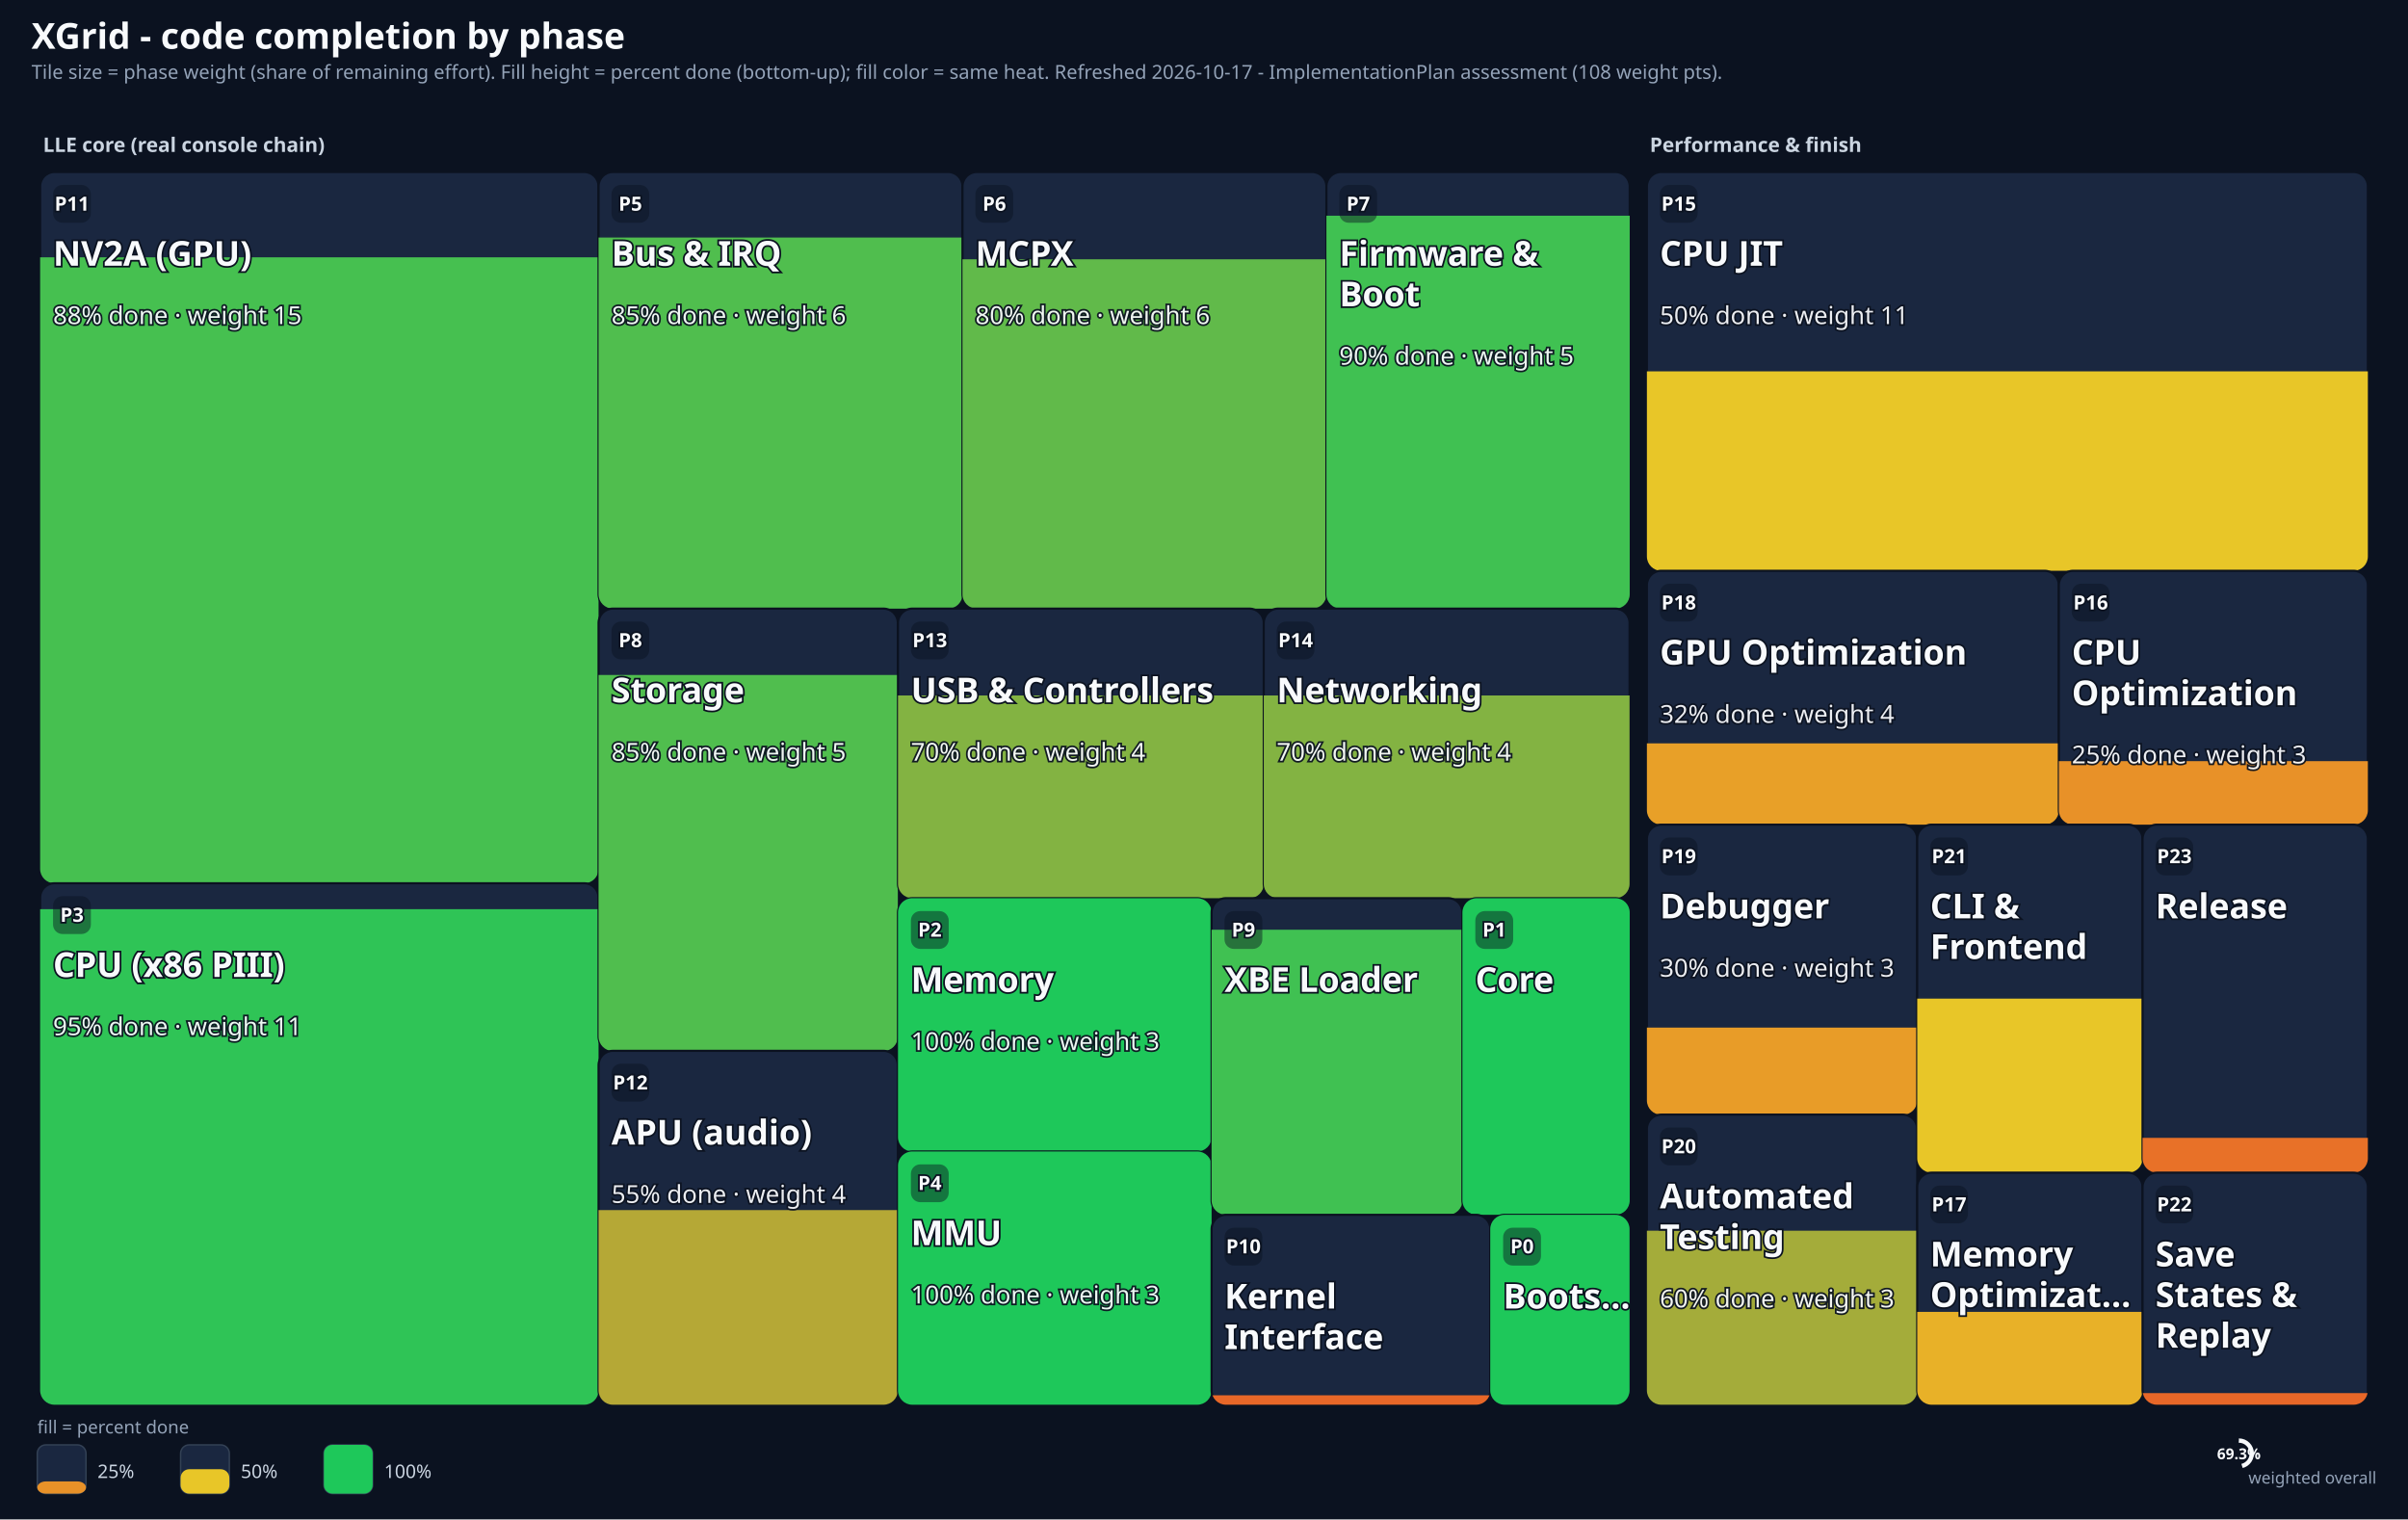
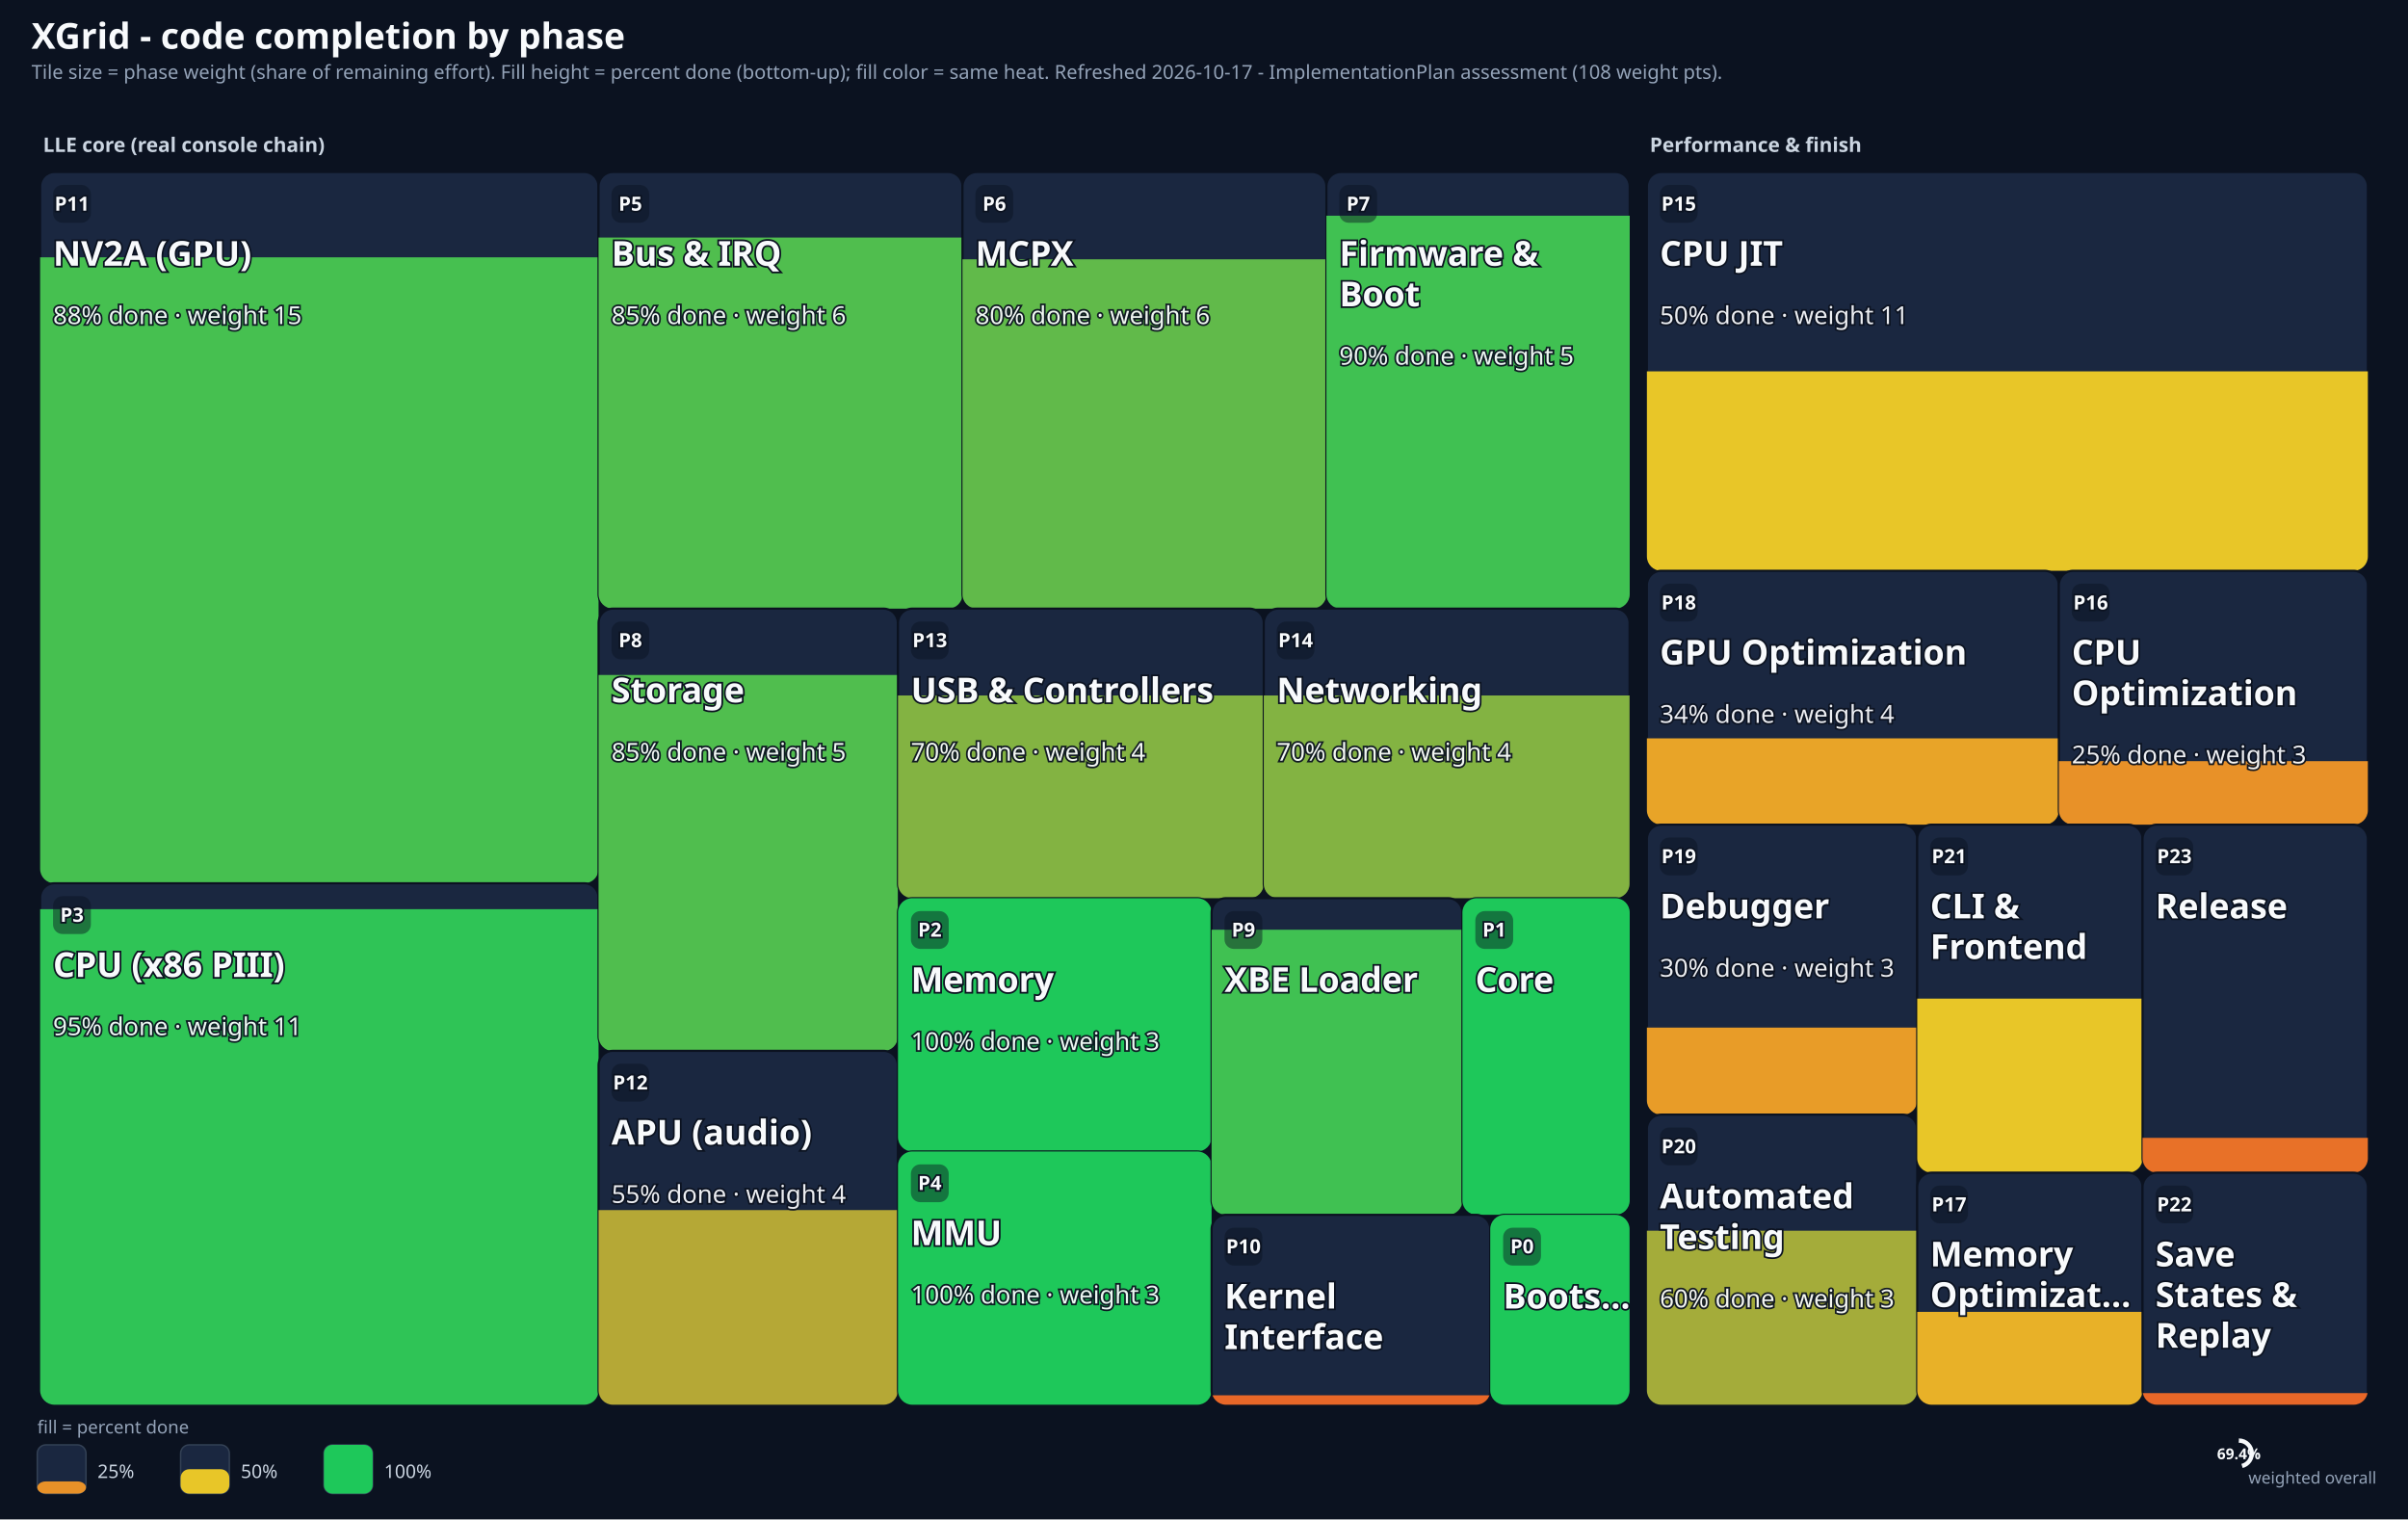
<svg xmlns="http://www.w3.org/2000/svg" width="1680" height="1060" viewBox="0 0 1680 1060" font-family="Segoe UI, Segoe UI Emoji, sans-serif">
  <rect width="1680" height="1060" fill="#0B1220" />
  <text x="22" y="34" font-size="25" font-weight="700" fill="#F8FAFC">XGrid - code completion by phase</text>
  <text x="22" y="55" font-size="13.5" fill="#94A3B8">Tile size = phase weight (share of remaining effort). Fill height = percent done (bottom-up); fill color = same heat. Refreshed 2026-10-17 - ImplementationPlan assessment (108 weight pts).</text>
  <text x="30" y="106" font-size="14" font-weight="700" fill="#CBD5E1">LLE core (real console chain)</text>
  <text x="1151" y="106" font-size="14" font-weight="700" fill="#CBD5E1">Performance &amp; finish</text>
  <g class="tile" data-p="11" data-name="NV2A (GPU)" data-done="88" data-weight="15">
    <defs>
      <clipPath id="clip11">
        <rect x="28" y="120" width="389.6" height="496.2" rx="10" />
      </clipPath>
    </defs>
    <rect x="28" y="120" width="389.6" height="496.2" rx="10" fill="#1A2740" stroke="#0B1220" stroke-width="1.5" />
    <g clip-path="url(#clip11)">
      <rect x="28" y="179.5" width="389.6" height="436.6" fill="#46C050" />
    </g>
    <rect x="37" y="129" width="26.4" height="26.4" rx="6.6" fill="rgba(11,18,32,0.45)" />
    <text x="50.2" y="147" font-size="13.7" font-weight="700" fill="#F8FAFC" stroke="#0B1220" stroke-width="2.4" paint-order="stroke" text-anchor="middle">P11</text>
    <text x="37" y="185.4" font-size="24" font-weight="700" fill="#F8FAFC" stroke="#0B1220" stroke-width="2.4" paint-order="stroke">NV2A (GPU)</text>
    <text x="37" y="226.1" font-size="17.3" opacity="0.94" fill="#F8FAFC" stroke="#0B1220" stroke-width="2.4" paint-order="stroke">88% done · weight 15</text>
  </g>
  <g class="tile" data-p="3" data-name="CPU (x86 PIII)" data-done="95" data-weight="11">
    <defs>
      <clipPath id="clip3">
        <rect x="28" y="616.2" width="389.6" height="363.8" rx="10" />
      </clipPath>
    </defs>
    <rect x="28" y="616.2" width="389.6" height="363.8" rx="10" fill="#1A2740" stroke="#0B1220" stroke-width="1.5" />
    <g clip-path="url(#clip3)">
      <rect x="28" y="634.3" width="389.6" height="345.7" fill="#2FC456" />
    </g>
    <rect x="37" y="625.2" width="26.4" height="26.4" rx="6.6" fill="rgba(11,18,32,0.45)" />
    <text x="50.2" y="643.1" font-size="13.7" font-weight="700" fill="#F8FAFC" stroke="#0B1220" stroke-width="2.4" paint-order="stroke" text-anchor="middle">P3</text>
    <text x="37" y="681.6" font-size="24" font-weight="700" fill="#F8FAFC" stroke="#0B1220" stroke-width="2.4" paint-order="stroke">CPU (x86 PIII)</text>
    <text x="37" y="722.2" font-size="17.3" opacity="0.94" fill="#F8FAFC" stroke="#0B1220" stroke-width="2.4" paint-order="stroke">95% done · weight 11</text>
  </g>
  <g class="tile" data-p="5" data-name="Bus &amp; IRQ" data-done="85" data-weight="6">
    <defs>
      <clipPath id="clip5">
        <rect x="417.6" y="120" width="253.9" height="304.6" rx="10" />
      </clipPath>
    </defs>
    <rect x="417.6" y="120" width="253.9" height="304.6" rx="10" fill="#1A2740" stroke="#0B1220" stroke-width="1.5" />
    <g clip-path="url(#clip5)">
      <rect x="417.6" y="165.7" width="253.9" height="258.9" fill="#50BE4E" />
    </g>
    <rect x="426.6" y="129" width="26.4" height="26.4" rx="6.6" fill="rgba(11,18,32,0.45)" />
    <text x="439.8" y="147" font-size="13.7" font-weight="700" fill="#F8FAFC" stroke="#0B1220" stroke-width="2.4" paint-order="stroke" text-anchor="middle">P5</text>
    <text x="426.6" y="185.4" font-size="24" font-weight="700" fill="#F8FAFC" stroke="#0B1220" stroke-width="2.4" paint-order="stroke">Bus &amp; IRQ</text>
    <text x="426.6" y="226.1" font-size="17.3" opacity="0.94" fill="#F8FAFC" stroke="#0B1220" stroke-width="2.4" paint-order="stroke">85% done · weight 6</text>
  </g>
  <g class="tile" data-p="6" data-name="MCPX" data-done="80" data-weight="6">
    <defs>
      <clipPath id="clip6">
        <rect x="671.5" y="120" width="253.9" height="304.6" rx="10" />
      </clipPath>
    </defs>
    <rect x="671.5" y="120" width="253.9" height="304.6" rx="10" fill="#1A2740" stroke="#0B1220" stroke-width="1.5" />
    <g clip-path="url(#clip6)">
      <rect x="671.5" y="180.9" width="253.9" height="243.7" fill="#61BA4A" />
    </g>
    <rect x="680.5" y="129" width="26.4" height="26.4" rx="6.6" fill="rgba(11,18,32,0.45)" />
    <text x="693.7" y="147" font-size="13.7" font-weight="700" fill="#F8FAFC" stroke="#0B1220" stroke-width="2.4" paint-order="stroke" text-anchor="middle">P6</text>
    <text x="680.5" y="185.4" font-size="24" font-weight="700" fill="#F8FAFC" stroke="#0B1220" stroke-width="2.4" paint-order="stroke">MCPX</text>
    <text x="680.5" y="226.1" font-size="17.3" opacity="0.94" fill="#F8FAFC" stroke="#0B1220" stroke-width="2.4" paint-order="stroke">80% done · weight 6</text>
  </g>
  <g class="tile" data-p="7" data-name="Firmware &amp; Boot" data-done="90" data-weight="5">
    <defs>
      <clipPath id="clip7">
        <rect x="925.4" y="120" width="211.6" height="304.6" rx="10" />
      </clipPath>
    </defs>
    <rect x="925.4" y="120" width="211.6" height="304.6" rx="10" fill="#1A2740" stroke="#0B1220" stroke-width="1.5" />
    <g clip-path="url(#clip7)">
      <rect x="925.4" y="150.5" width="211.6" height="274.1" fill="#40C152" />
    </g>
    <rect x="934.4" y="129" width="26.4" height="26.4" rx="6.6" fill="rgba(11,18,32,0.45)" />
    <text x="947.6" y="147" font-size="13.7" font-weight="700" fill="#F8FAFC" stroke="#0B1220" stroke-width="2.4" paint-order="stroke" text-anchor="middle">P7</text>
    <text x="934.4" y="185.4" font-size="24" font-weight="700" fill="#F8FAFC" stroke="#0B1220" stroke-width="2.4" paint-order="stroke">Firmware &amp;</text>
    <text x="934.4" y="213.7" font-size="24" font-weight="700" fill="#F8FAFC" stroke="#0B1220" stroke-width="2.4" paint-order="stroke">Boot</text>
    <text x="934.4" y="254.4" font-size="17.3" opacity="0.94" fill="#F8FAFC" stroke="#0B1220" stroke-width="2.4" paint-order="stroke">90% done · weight 5</text>
  </g>
  <g class="tile" data-p="8" data-name="Storage" data-done="85" data-weight="5">
    <defs>
      <clipPath id="clip8">
        <rect x="417.6" y="424.6" width="208.8" height="308.6" rx="10" />
      </clipPath>
    </defs>
    <rect x="417.6" y="424.6" width="208.8" height="308.6" rx="10" fill="#1A2740" stroke="#0B1220" stroke-width="1.5" />
    <g clip-path="url(#clip8)">
      <rect x="417.6" y="470.9" width="208.8" height="262.3" fill="#50BE4E" />
    </g>
    <rect x="426.6" y="433.6" width="26.4" height="26.4" rx="6.6" fill="rgba(11,18,32,0.45)" />
    <text x="439.8" y="451.5" font-size="13.7" font-weight="700" fill="#F8FAFC" stroke="#0B1220" stroke-width="2.4" paint-order="stroke" text-anchor="middle">P8</text>
    <text x="426.6" y="490" font-size="24" font-weight="700" fill="#F8FAFC" stroke="#0B1220" stroke-width="2.4" paint-order="stroke">Storage</text>
    <text x="426.6" y="530.7" font-size="17.3" opacity="0.94" fill="#F8FAFC" stroke="#0B1220" stroke-width="2.4" paint-order="stroke">85% done · weight 5</text>
  </g>
  <g class="tile" data-p="12" data-name="APU (audio)" data-done="55" data-weight="4">
    <defs>
      <clipPath id="clip12">
        <rect x="417.6" y="733.1" width="208.8" height="246.9" rx="10" />
      </clipPath>
    </defs>
    <rect x="417.6" y="733.1" width="208.8" height="246.9" rx="10" fill="#1A2740" stroke="#0B1220" stroke-width="1.5" />
    <g clip-path="url(#clip12)">
      <rect x="417.6" y="844.2" width="208.8" height="135.8" fill="#B5A836" />
    </g>
    <rect x="426.6" y="742.1" width="26.4" height="26.4" rx="6.6" fill="rgba(11,18,32,0.45)" />
    <text x="439.8" y="760.1" font-size="13.7" font-weight="700" fill="#F8FAFC" stroke="#0B1220" stroke-width="2.4" paint-order="stroke" text-anchor="middle">P12</text>
    <text x="426.6" y="798.5" font-size="24" font-weight="700" fill="#F8FAFC" stroke="#0B1220" stroke-width="2.4" paint-order="stroke">APU (audio)</text>
    <text x="426.6" y="839.2" font-size="17.3" opacity="0.94" fill="#F8FAFC" stroke="#0B1220" stroke-width="2.4" paint-order="stroke">55% done · weight 4</text>
  </g>
  <g class="tile" data-p="13" data-name="USB &amp; Controllers" data-done="70" data-weight="4">
    <defs>
      <clipPath id="clip13">
        <rect x="626.5" y="424.6" width="255.2" height="202" rx="10" />
      </clipPath>
    </defs>
    <rect x="626.5" y="424.6" width="255.2" height="202" rx="10" fill="#1A2740" stroke="#0B1220" stroke-width="1.5" />
    <g clip-path="url(#clip13)">
      <rect x="626.5" y="485.2" width="255.2" height="141.4" fill="#83B342" />
    </g>
    <rect x="635.5" y="433.6" width="26.4" height="26.4" rx="6.6" fill="rgba(11,18,32,0.45)" />
    <text x="648.7" y="451.5" font-size="13.7" font-weight="700" fill="#F8FAFC" stroke="#0B1220" stroke-width="2.4" paint-order="stroke" text-anchor="middle">P13</text>
    <text x="635.5" y="490" font-size="24" font-weight="700" fill="#F8FAFC" stroke="#0B1220" stroke-width="2.4" paint-order="stroke">USB &amp; Controllers</text>
    <text x="635.5" y="530.7" font-size="17.3" opacity="0.94" fill="#F8FAFC" stroke="#0B1220" stroke-width="2.4" paint-order="stroke">70% done · weight 4</text>
  </g>
  <g class="tile" data-p="14" data-name="Networking" data-done="70" data-weight="4">
    <defs>
      <clipPath id="clip14">
        <rect x="881.7" y="424.6" width="255.2" height="202" rx="10" />
      </clipPath>
    </defs>
    <rect x="881.7" y="424.6" width="255.2" height="202" rx="10" fill="#1A2740" stroke="#0B1220" stroke-width="1.5" />
    <g clip-path="url(#clip14)">
      <rect x="881.7" y="485.2" width="255.2" height="141.4" fill="#83B342" />
    </g>
    <rect x="890.7" y="433.6" width="26.4" height="26.4" rx="6.6" fill="rgba(11,18,32,0.45)" />
    <text x="903.9" y="451.5" font-size="13.7" font-weight="700" fill="#F8FAFC" stroke="#0B1220" stroke-width="2.4" paint-order="stroke" text-anchor="middle">P14</text>
    <text x="890.7" y="490" font-size="24" font-weight="700" fill="#F8FAFC" stroke="#0B1220" stroke-width="2.4" paint-order="stroke">Networking</text>
    <text x="890.7" y="530.7" font-size="17.3" opacity="0.94" fill="#F8FAFC" stroke="#0B1220" stroke-width="2.4" paint-order="stroke">70% done · weight 4</text>
  </g>
  <g class="tile" data-p="2" data-name="Memory" data-done="100" data-weight="3">
    <defs>
      <clipPath id="clip2">
        <rect x="626.5" y="626.6" width="218.8" height="176.7" rx="10" />
      </clipPath>
    </defs>
    <rect x="626.5" y="626.6" width="218.8" height="176.7" rx="10" fill="#1A2740" stroke="#0B1220" stroke-width="1.5" />
    <g clip-path="url(#clip2)">
      <rect x="626.5" y="626.6" width="218.8" height="176.7" fill="#1EC85A" />
    </g>
    <rect x="635.5" y="635.6" width="26.4" height="26.4" rx="6.6" fill="rgba(11,18,32,0.45)" />
    <text x="648.7" y="653.5" font-size="13.7" font-weight="700" fill="#F8FAFC" stroke="#0B1220" stroke-width="2.4" paint-order="stroke" text-anchor="middle">P2</text>
    <text x="635.5" y="692" font-size="24" font-weight="700" fill="#F8FAFC" stroke="#0B1220" stroke-width="2.4" paint-order="stroke">Memory</text>
    <text x="635.5" y="732.6" font-size="17.3" opacity="0.94" fill="#F8FAFC" stroke="#0B1220" stroke-width="2.4" paint-order="stroke">100% done · weight 3</text>
  </g>
  <g class="tile" data-p="4" data-name="MMU" data-done="100" data-weight="3">
    <defs>
      <clipPath id="clip4">
        <rect x="626.5" y="803.3" width="218.8" height="176.7" rx="10" />
      </clipPath>
    </defs>
    <rect x="626.5" y="803.3" width="218.8" height="176.7" rx="10" fill="#1A2740" stroke="#0B1220" stroke-width="1.5" />
    <g clip-path="url(#clip4)">
      <rect x="626.5" y="803.3" width="218.8" height="176.7" fill="#1EC85A" />
    </g>
    <rect x="635.5" y="812.3" width="26.4" height="26.4" rx="6.6" fill="rgba(11,18,32,0.45)" />
    <text x="648.7" y="830.2" font-size="13.7" font-weight="700" fill="#F8FAFC" stroke="#0B1220" stroke-width="2.4" paint-order="stroke" text-anchor="middle">P4</text>
    <text x="635.5" y="868.7" font-size="24" font-weight="700" fill="#F8FAFC" stroke="#0B1220" stroke-width="2.4" paint-order="stroke">MMU</text>
    <text x="635.5" y="909.4" font-size="17.3" opacity="0.94" fill="#F8FAFC" stroke="#0B1220" stroke-width="2.4" paint-order="stroke">100% done · weight 3</text>
  </g>
  <g class="tile" data-p="9" data-name="XBE Loader" data-done="90" data-weight="3">
    <defs>
      <clipPath id="clip9">
        <rect x="845.3" y="626.6" width="175" height="220.9" rx="10" />
      </clipPath>
    </defs>
    <rect x="845.3" y="626.6" width="175" height="220.9" rx="10" fill="#1A2740" stroke="#0B1220" stroke-width="1.5" />
    <g clip-path="url(#clip9)">
      <rect x="845.3" y="648.6" width="175" height="198.8" fill="#40C152" />
    </g>
    <rect x="854.3" y="635.6" width="26.4" height="26.4" rx="6.6" fill="rgba(11,18,32,0.45)" />
    <text x="867.5" y="653.5" font-size="13.7" font-weight="700" fill="#F8FAFC" stroke="#0B1220" stroke-width="2.4" paint-order="stroke" text-anchor="middle">P9</text>
    <text x="854.3" y="692" font-size="24" font-weight="700" fill="#F8FAFC" stroke="#0B1220" stroke-width="2.4" paint-order="stroke">XBE Loader</text>
  </g>
  <g class="tile" data-p="1" data-name="Core" data-done="100" data-weight="2">
    <defs>
      <clipPath id="clip1">
        <rect x="1020.3" y="626.6" width="116.7" height="220.9" rx="10" />
      </clipPath>
    </defs>
    <rect x="1020.3" y="626.6" width="116.7" height="220.9" rx="10" fill="#1A2740" stroke="#0B1220" stroke-width="1.5" />
    <g clip-path="url(#clip1)">
      <rect x="1020.3" y="626.6" width="116.7" height="220.9" fill="#1EC85A" />
    </g>
    <rect x="1029.3" y="635.6" width="26.4" height="26.4" rx="6.6" fill="rgba(11,18,32,0.45)" />
    <text x="1042.5" y="653.5" font-size="13.7" font-weight="700" fill="#F8FAFC" stroke="#0B1220" stroke-width="2.4" paint-order="stroke" text-anchor="middle">P1</text>
    <text x="1029.3" y="692" font-size="24" font-weight="700" fill="#F8FAFC" stroke="#0B1220" stroke-width="2.4" paint-order="stroke">Core</text>
  </g>
  <g class="tile" data-p="10" data-name="Kernel Interface" data-done="5" data-weight="2">
    <defs>
      <clipPath id="clip10">
        <rect x="845.3" y="847.5" width="194.5" height="132.5" rx="10" />
      </clipPath>
    </defs>
    <rect x="845.3" y="847.5" width="194.5" height="132.5" rx="10" fill="#1A2740" stroke="#0B1220" stroke-width="1.5" />
    <g clip-path="url(#clip10)">
      <rect x="845.3" y="973.4" width="194.5" height="6.6" fill="#E86728" />
    </g>
    <rect x="854.3" y="856.5" width="26.4" height="26.4" rx="6.6" fill="rgba(11,18,32,0.45)" />
    <text x="867.5" y="874.4" font-size="13.7" font-weight="700" fill="#F8FAFC" stroke="#0B1220" stroke-width="2.4" paint-order="stroke" text-anchor="middle">P10</text>
    <text x="854.3" y="912.9" font-size="24" font-weight="700" fill="#F8FAFC" stroke="#0B1220" stroke-width="2.4" paint-order="stroke">Kernel</text>
    <text x="854.3" y="941.2" font-size="24" font-weight="700" fill="#F8FAFC" stroke="#0B1220" stroke-width="2.4" paint-order="stroke">Interface</text>
  </g>
  <g class="tile" data-p="0" data-name="Bootstrap" data-done="100" data-weight="1">
    <defs>
      <clipPath id="clip0">
        <rect x="1039.7" y="847.5" width="97.2" height="132.5" rx="10" />
      </clipPath>
    </defs>
    <rect x="1039.7" y="847.5" width="97.2" height="132.5" rx="10" fill="#1A2740" stroke="#0B1220" stroke-width="1.5" />
    <g clip-path="url(#clip0)">
      <rect x="1039.7" y="847.5" width="97.2" height="132.5" fill="#1EC85A" />
    </g>
    <rect x="1048.7" y="856.5" width="26.4" height="26.4" rx="6.6" fill="rgba(11,18,32,0.45)" />
    <text x="1061.9" y="874.4" font-size="13.7" font-weight="700" fill="#F8FAFC" stroke="#0B1220" stroke-width="2.4" paint-order="stroke" text-anchor="middle">P0</text>
    <text x="1048.7" y="912.9" font-size="24" font-weight="700" fill="#F8FAFC" stroke="#0B1220" stroke-width="2.4" paint-order="stroke">Boots…</text>
  </g>
  <g class="tile" data-p="15" data-name="CPU JIT" data-done="50" data-weight="11">
    <defs>
      <clipPath id="clip15">
        <rect x="1149" y="120" width="503" height="278.2" rx="10" />
      </clipPath>
    </defs>
    <rect x="1149" y="120" width="503" height="278.2" rx="10" fill="#1A2740" stroke="#0B1220" stroke-width="1.5" />
    <g clip-path="url(#clip15)">
      <rect x="1149" y="259.1" width="503" height="139.1" fill="#E8C628" />
    </g>
    <rect x="1158" y="129" width="26.4" height="26.4" rx="6.6" fill="rgba(11,18,32,0.45)" />
    <text x="1171.2" y="147" font-size="13.7" font-weight="700" fill="#F8FAFC" stroke="#0B1220" stroke-width="2.4" paint-order="stroke" text-anchor="middle">P15</text>
    <text x="1158" y="185.4" font-size="24" font-weight="700" fill="#F8FAFC" stroke="#0B1220" stroke-width="2.4" paint-order="stroke">CPU JIT</text>
    <text x="1158" y="226.1" font-size="17.3" opacity="0.94" fill="#F8FAFC" stroke="#0B1220" stroke-width="2.4" paint-order="stroke">50% done · weight 11</text>
  </g>
-   <g class="tile" data-p="18" data-name="GPU Optimization" data-done="32" data-weight="4">
+   <g class="tile" data-p="18" data-name="GPU Optimization" data-done="34" data-weight="4">
    <defs>
      <clipPath id="clip18">
        <rect x="1149" y="398.2" width="287.4" height="177.1" rx="10" />
      </clipPath>
    </defs>
    <rect x="1149" y="398.2" width="287.4" height="177.1" rx="10" fill="#1A2740" stroke="#0B1220" stroke-width="1.5" />
    <g clip-path="url(#clip18)">
-       <rect x="1149" y="518.6" width="287.4" height="56.7" fill="#E8A028" />
+       <rect x="1149" y="515.1" width="287.4" height="60.2" fill="#E8A428" />
    </g>
    <rect x="1158" y="407.2" width="26.4" height="26.4" rx="6.6" fill="rgba(11,18,32,0.45)" />
    <text x="1171.2" y="425.2" font-size="13.7" font-weight="700" fill="#F8FAFC" stroke="#0B1220" stroke-width="2.4" paint-order="stroke" text-anchor="middle">P18</text>
    <text x="1158" y="463.6" font-size="24" font-weight="700" fill="#F8FAFC" stroke="#0B1220" stroke-width="2.4" paint-order="stroke">GPU Optimization</text>
-     <text x="1158" y="504.3" font-size="17.3" opacity="0.94" fill="#F8FAFC" stroke="#0B1220" stroke-width="2.4" paint-order="stroke">32% done · weight 4</text>
+     <text x="1158" y="504.3" font-size="17.3" opacity="0.94" fill="#F8FAFC" stroke="#0B1220" stroke-width="2.4" paint-order="stroke">34% done · weight 4</text>
  </g>
  <g class="tile" data-p="16" data-name="CPU Optimization" data-done="25" data-weight="3">
    <defs>
      <clipPath id="clip16">
        <rect x="1436.4" y="398.2" width="215.6" height="177.1" rx="10" />
      </clipPath>
    </defs>
    <rect x="1436.4" y="398.2" width="215.6" height="177.1" rx="10" fill="#1A2740" stroke="#0B1220" stroke-width="1.5" />
    <g clip-path="url(#clip16)">
      <rect x="1436.4" y="531" width="215.6" height="44.3" fill="#E89128" />
    </g>
    <rect x="1445.4" y="407.2" width="26.4" height="26.4" rx="6.6" fill="rgba(11,18,32,0.45)" />
    <text x="1458.6" y="425.2" font-size="13.7" font-weight="700" fill="#F8FAFC" stroke="#0B1220" stroke-width="2.4" paint-order="stroke" text-anchor="middle">P16</text>
    <text x="1445.4" y="463.6" font-size="24" font-weight="700" fill="#F8FAFC" stroke="#0B1220" stroke-width="2.4" paint-order="stroke">CPU</text>
    <text x="1445.4" y="492" font-size="24" font-weight="700" fill="#F8FAFC" stroke="#0B1220" stroke-width="2.4" paint-order="stroke">Optimization</text>
    <text x="1445.4" y="532.6" font-size="17.3" opacity="0.94" fill="#F8FAFC" stroke="#0B1220" stroke-width="2.4" paint-order="stroke">25% done · weight 3</text>
  </g>
  <g class="tile" data-p="19" data-name="Debugger" data-done="30" data-weight="3">
    <defs>
      <clipPath id="clip19">
        <rect x="1149" y="575.3" width="188.6" height="202.4" rx="10" />
      </clipPath>
    </defs>
    <rect x="1149" y="575.3" width="188.6" height="202.4" rx="10" fill="#1A2740" stroke="#0B1220" stroke-width="1.5" />
    <g clip-path="url(#clip19)">
      <rect x="1149" y="716.9" width="188.6" height="60.7" fill="#E89C28" />
    </g>
    <rect x="1158" y="584.3" width="26.4" height="26.4" rx="6.6" fill="rgba(11,18,32,0.45)" />
    <text x="1171.2" y="602.2" font-size="13.7" font-weight="700" fill="#F8FAFC" stroke="#0B1220" stroke-width="2.4" paint-order="stroke" text-anchor="middle">P19</text>
    <text x="1158" y="640.7" font-size="24" font-weight="700" fill="#F8FAFC" stroke="#0B1220" stroke-width="2.4" paint-order="stroke">Debugger</text>
    <text x="1158" y="681.4" font-size="17.3" opacity="0.94" fill="#F8FAFC" stroke="#0B1220" stroke-width="2.4" paint-order="stroke">30% done · weight 3</text>
  </g>
  <g class="tile" data-p="20" data-name="Automated Testing" data-done="60" data-weight="3">
    <defs>
      <clipPath id="clip20">
        <rect x="1149" y="777.6" width="188.6" height="202.4" rx="10" />
      </clipPath>
    </defs>
    <rect x="1149" y="777.6" width="188.6" height="202.4" rx="10" fill="#1A2740" stroke="#0B1220" stroke-width="1.5" />
    <g clip-path="url(#clip20)">
      <rect x="1149" y="858.6" width="188.6" height="121.4" fill="#A4AC3A" />
    </g>
    <rect x="1158" y="786.6" width="26.4" height="26.4" rx="6.6" fill="rgba(11,18,32,0.45)" />
    <text x="1171.2" y="804.6" font-size="13.7" font-weight="700" fill="#F8FAFC" stroke="#0B1220" stroke-width="2.4" paint-order="stroke" text-anchor="middle">P20</text>
    <text x="1158" y="843" font-size="24" font-weight="700" fill="#F8FAFC" stroke="#0B1220" stroke-width="2.4" paint-order="stroke">Automated</text>
    <text x="1158" y="871.4" font-size="24" font-weight="700" fill="#F8FAFC" stroke="#0B1220" stroke-width="2.4" paint-order="stroke">Testing</text>
    <text x="1158" y="912.1" font-size="17.3" opacity="0.94" fill="#F8FAFC" stroke="#0B1220" stroke-width="2.4" paint-order="stroke">60% done · weight 3</text>
  </g>
  <g class="tile" data-p="21" data-name="CLI &amp; Frontend" data-done="50" data-weight="3">
    <defs>
      <clipPath id="clip21">
        <rect x="1337.6" y="575.3" width="157.2" height="242.8" rx="10" />
      </clipPath>
    </defs>
    <rect x="1337.6" y="575.3" width="157.2" height="242.8" rx="10" fill="#1A2740" stroke="#0B1220" stroke-width="1.5" />
    <g clip-path="url(#clip21)">
      <rect x="1337.6" y="696.7" width="157.2" height="121.4" fill="#E8C628" />
    </g>
    <rect x="1346.6" y="584.3" width="26.4" height="26.4" rx="6.6" fill="rgba(11,18,32,0.45)" />
    <text x="1359.8" y="602.2" font-size="13.7" font-weight="700" fill="#F8FAFC" stroke="#0B1220" stroke-width="2.4" paint-order="stroke" text-anchor="middle">P21</text>
    <text x="1346.6" y="640.7" font-size="24" font-weight="700" fill="#F8FAFC" stroke="#0B1220" stroke-width="2.4" paint-order="stroke">CLI &amp;</text>
    <text x="1346.6" y="669" font-size="24" font-weight="700" fill="#F8FAFC" stroke="#0B1220" stroke-width="2.4" paint-order="stroke">Frontend</text>
  </g>
  <g class="tile" data-p="23" data-name="Release" data-done="10" data-weight="3">
    <defs>
      <clipPath id="clip23">
        <rect x="1494.8" y="575.3" width="157.2" height="242.8" rx="10" />
      </clipPath>
    </defs>
    <rect x="1494.8" y="575.3" width="157.2" height="242.8" rx="10" fill="#1A2740" stroke="#0B1220" stroke-width="1.5" />
    <g clip-path="url(#clip23)">
      <rect x="1494.8" y="793.8" width="157.2" height="24.3" fill="#E87128" />
    </g>
    <rect x="1503.8" y="584.3" width="26.4" height="26.4" rx="6.6" fill="rgba(11,18,32,0.45)" />
    <text x="1517" y="602.2" font-size="13.7" font-weight="700" fill="#F8FAFC" stroke="#0B1220" stroke-width="2.4" paint-order="stroke" text-anchor="middle">P23</text>
    <text x="1503.8" y="640.7" font-size="24" font-weight="700" fill="#F8FAFC" stroke="#0B1220" stroke-width="2.4" paint-order="stroke">Release</text>
  </g>
  <g class="tile" data-p="17" data-name="Memory Optimization" data-done="40" data-weight="2">
    <defs>
      <clipPath id="clip17">
        <rect x="1337.6" y="818.1" width="157.2" height="161.9" rx="10" />
      </clipPath>
    </defs>
    <rect x="1337.6" y="818.1" width="157.2" height="161.9" rx="10" fill="#1A2740" stroke="#0B1220" stroke-width="1.5" />
    <g clip-path="url(#clip17)">
      <rect x="1337.6" y="915.2" width="157.2" height="64.8" fill="#E8B128" />
    </g>
    <rect x="1346.6" y="827.1" width="26.4" height="26.4" rx="6.6" fill="rgba(11,18,32,0.45)" />
    <text x="1359.8" y="845.1" font-size="13.7" font-weight="700" fill="#F8FAFC" stroke="#0B1220" stroke-width="2.4" paint-order="stroke" text-anchor="middle">P17</text>
    <text x="1346.6" y="883.5" font-size="24" font-weight="700" fill="#F8FAFC" stroke="#0B1220" stroke-width="2.4" paint-order="stroke">Memory</text>
    <text x="1346.6" y="911.8" font-size="24" font-weight="700" fill="#F8FAFC" stroke="#0B1220" stroke-width="2.4" paint-order="stroke">Optimizat…</text>
  </g>
  <g class="tile" data-p="22" data-name="Save States &amp; Replay" data-done="5" data-weight="2">
    <defs>
      <clipPath id="clip22">
        <rect x="1494.8" y="818.1" width="157.2" height="161.9" rx="10" />
      </clipPath>
    </defs>
    <rect x="1494.8" y="818.1" width="157.2" height="161.9" rx="10" fill="#1A2740" stroke="#0B1220" stroke-width="1.5" />
    <g clip-path="url(#clip22)">
      <rect x="1494.8" y="971.9" width="157.2" height="8.1" fill="#E86728" />
    </g>
    <rect x="1503.8" y="827.1" width="26.4" height="26.4" rx="6.6" fill="rgba(11,18,32,0.45)" />
    <text x="1517" y="845.1" font-size="13.7" font-weight="700" fill="#F8FAFC" stroke="#0B1220" stroke-width="2.4" paint-order="stroke" text-anchor="middle">P22</text>
    <text x="1503.8" y="883.5" font-size="24" font-weight="700" fill="#F8FAFC" stroke="#0B1220" stroke-width="2.4" paint-order="stroke">Save</text>
    <text x="1503.8" y="911.8" font-size="24" font-weight="700" fill="#F8FAFC" stroke="#0B1220" stroke-width="2.4" paint-order="stroke">States &amp;</text>
    <text x="1503.8" y="940.2" font-size="24" font-weight="700" fill="#F8FAFC" stroke="#0B1220" stroke-width="2.4" paint-order="stroke">Replay</text>
  </g>
  <text x="26" y="1000" font-size="12.5" fill="#94A3B8">fill = percent done</text>
  <rect x="26" y="1008" width="34" height="34" rx="6" fill="#1A2740" stroke="#334155" />
  <rect x="26" y="1033.5" width="34" height="8.5" rx="6" fill="#E89128" />
  <text x="68" y="1031.1" font-size="13" fill="#CBD5E1">25%</text>
  <rect x="126" y="1008" width="34" height="34" rx="6" fill="#1A2740" stroke="#334155" />
  <rect x="126" y="1025" width="34" height="17" rx="6" fill="#E8C628" />
  <text x="168" y="1031.1" font-size="13" fill="#CBD5E1">50%</text>
  <rect x="226" y="1008" width="34" height="34" rx="6" fill="#1A2740" stroke="#334155" />
  <rect x="226" y="1008" width="34" height="34" rx="6" fill="#1EC85A" />
  <text x="268" y="1031.1" font-size="13" fill="#CBD5E1">100%</text>
  <circle cx="1562" cy="1014" r="9" fill="none" stroke="#F8FAFC" stroke-width="3" stroke-dasharray="26 34.5" transform="rotate(-90 1562 1014)" />
-   <text x="1562" y="1018" font-size="10.5" font-weight="700" fill="#F8FAFC" text-anchor="middle">69.3%</text>
+   <text x="1562" y="1018" font-size="10.5" font-weight="700" fill="#F8FAFC" text-anchor="middle">69.4%</text>
  <text x="1658" y="1035" font-size="11.5" fill="#94A3B8" text-anchor="end">weighted overall</text>
</svg>
